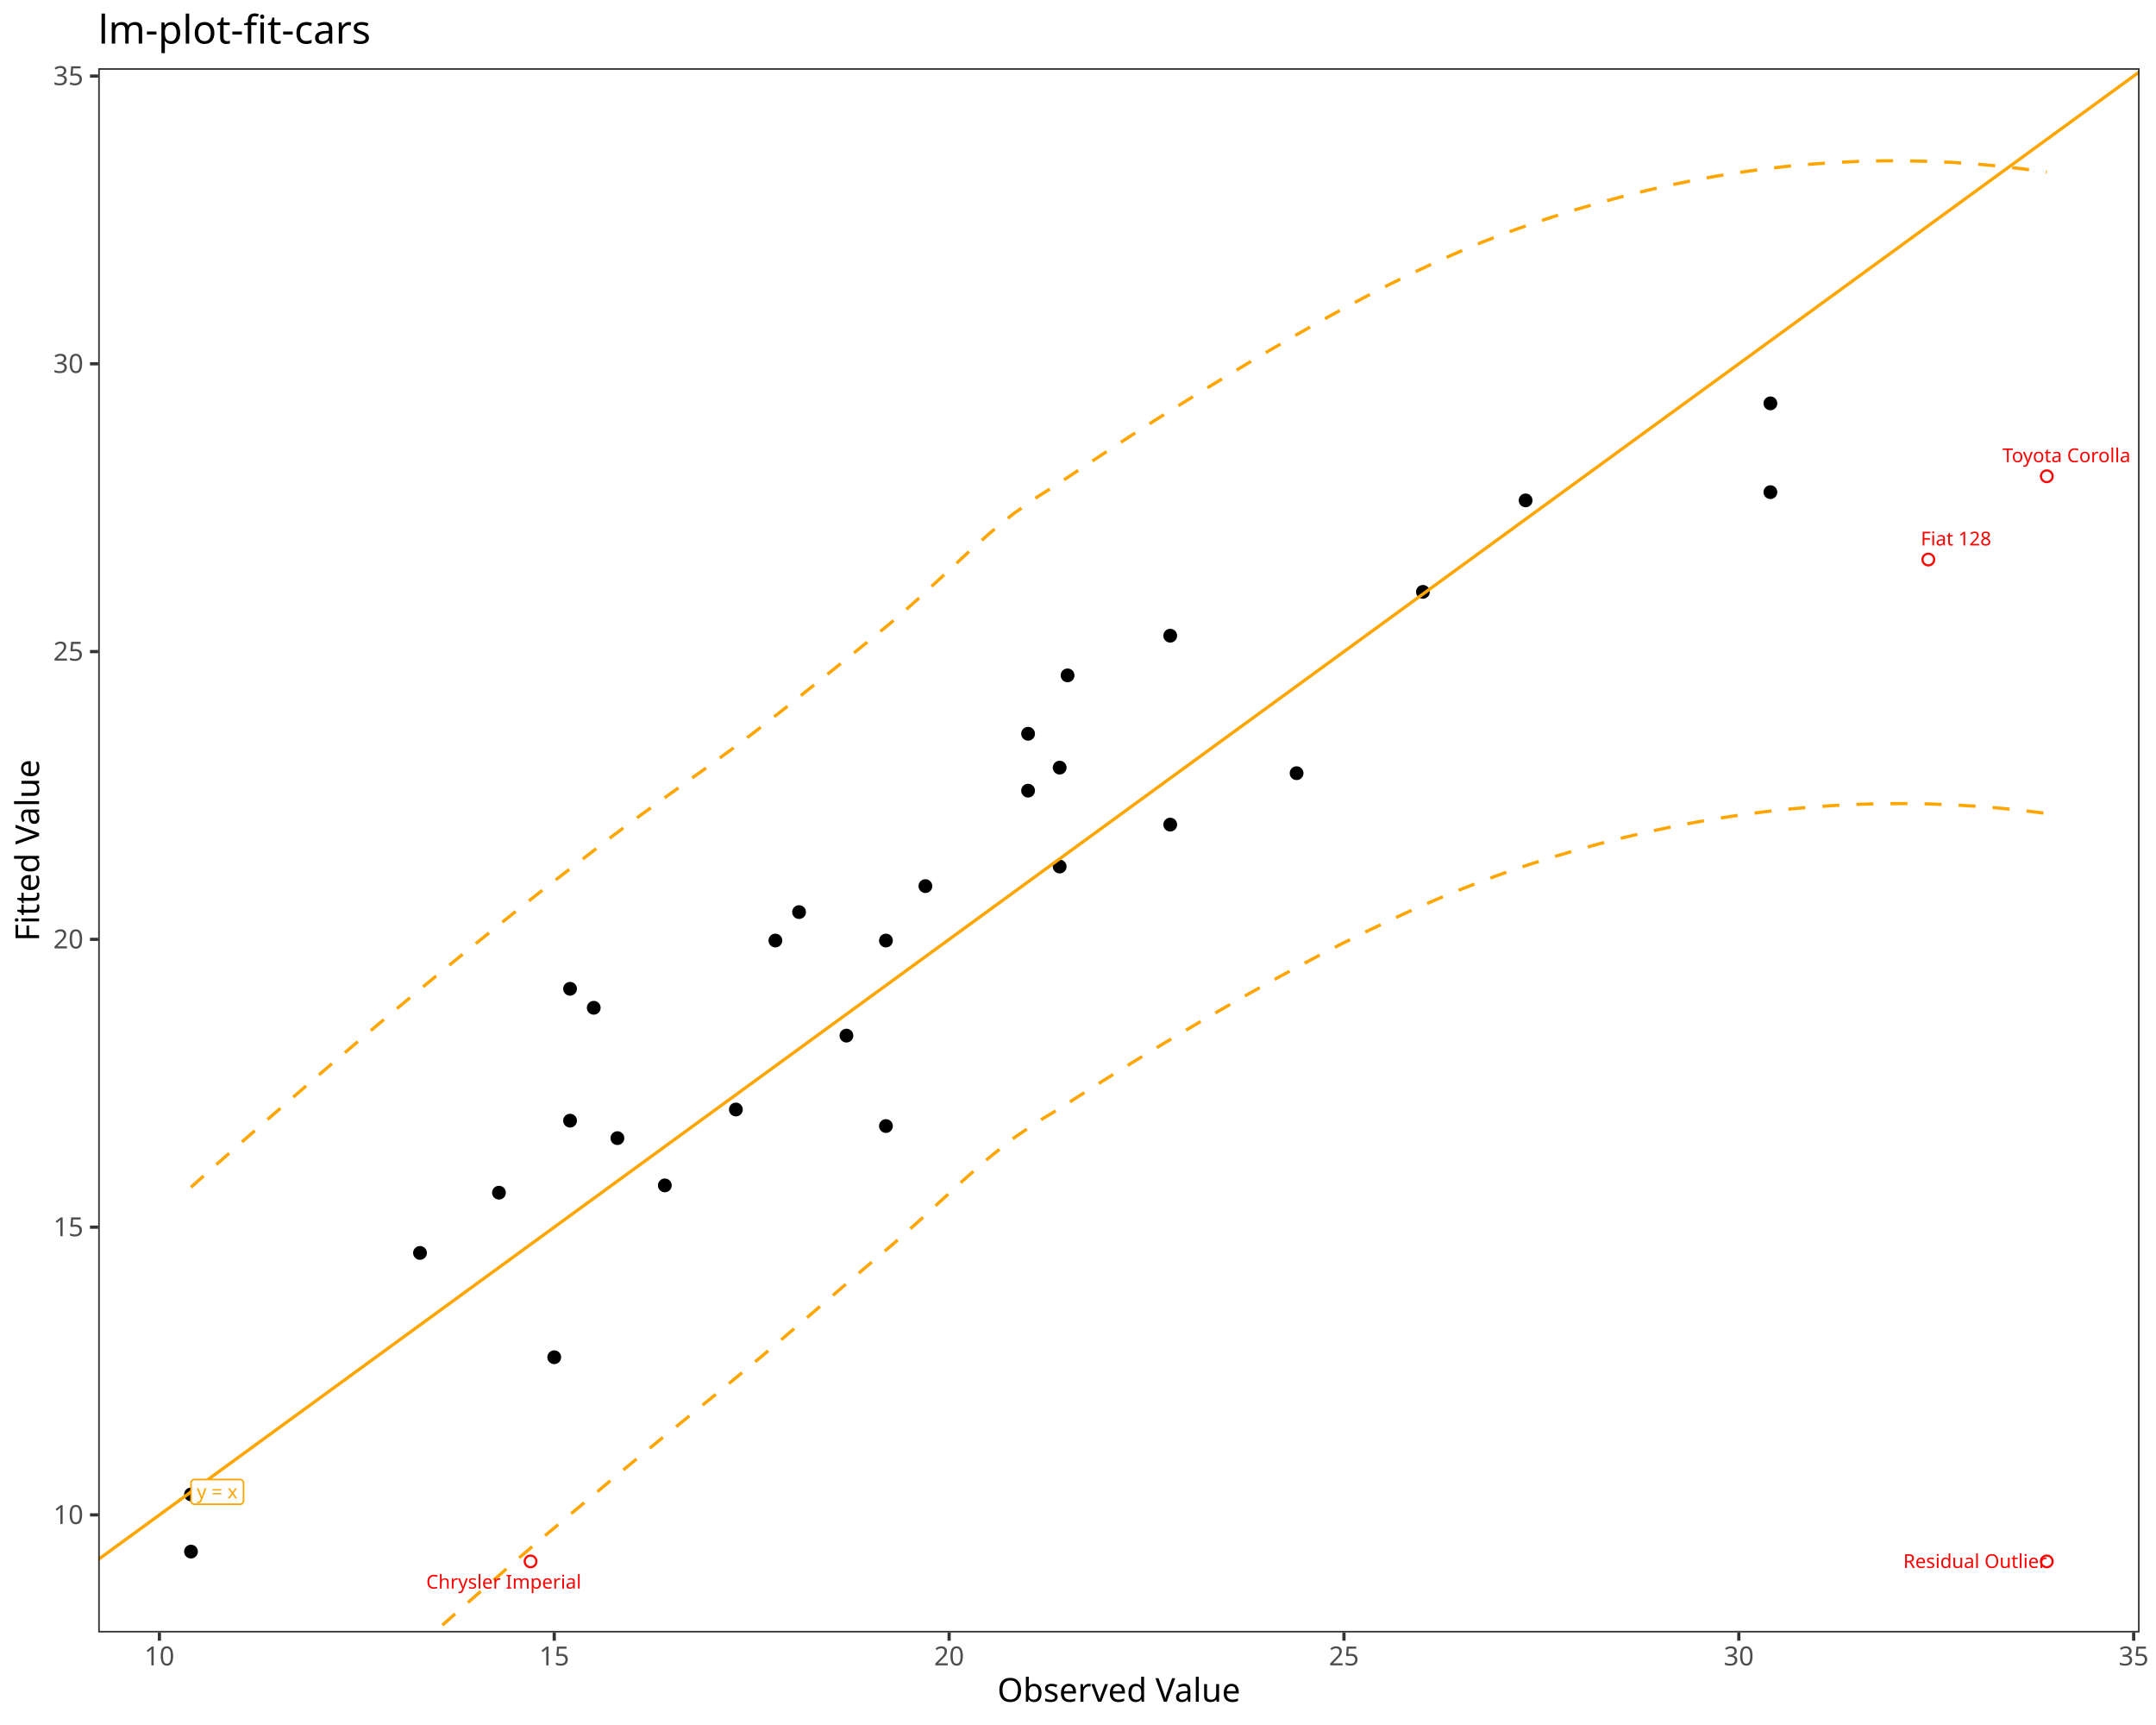
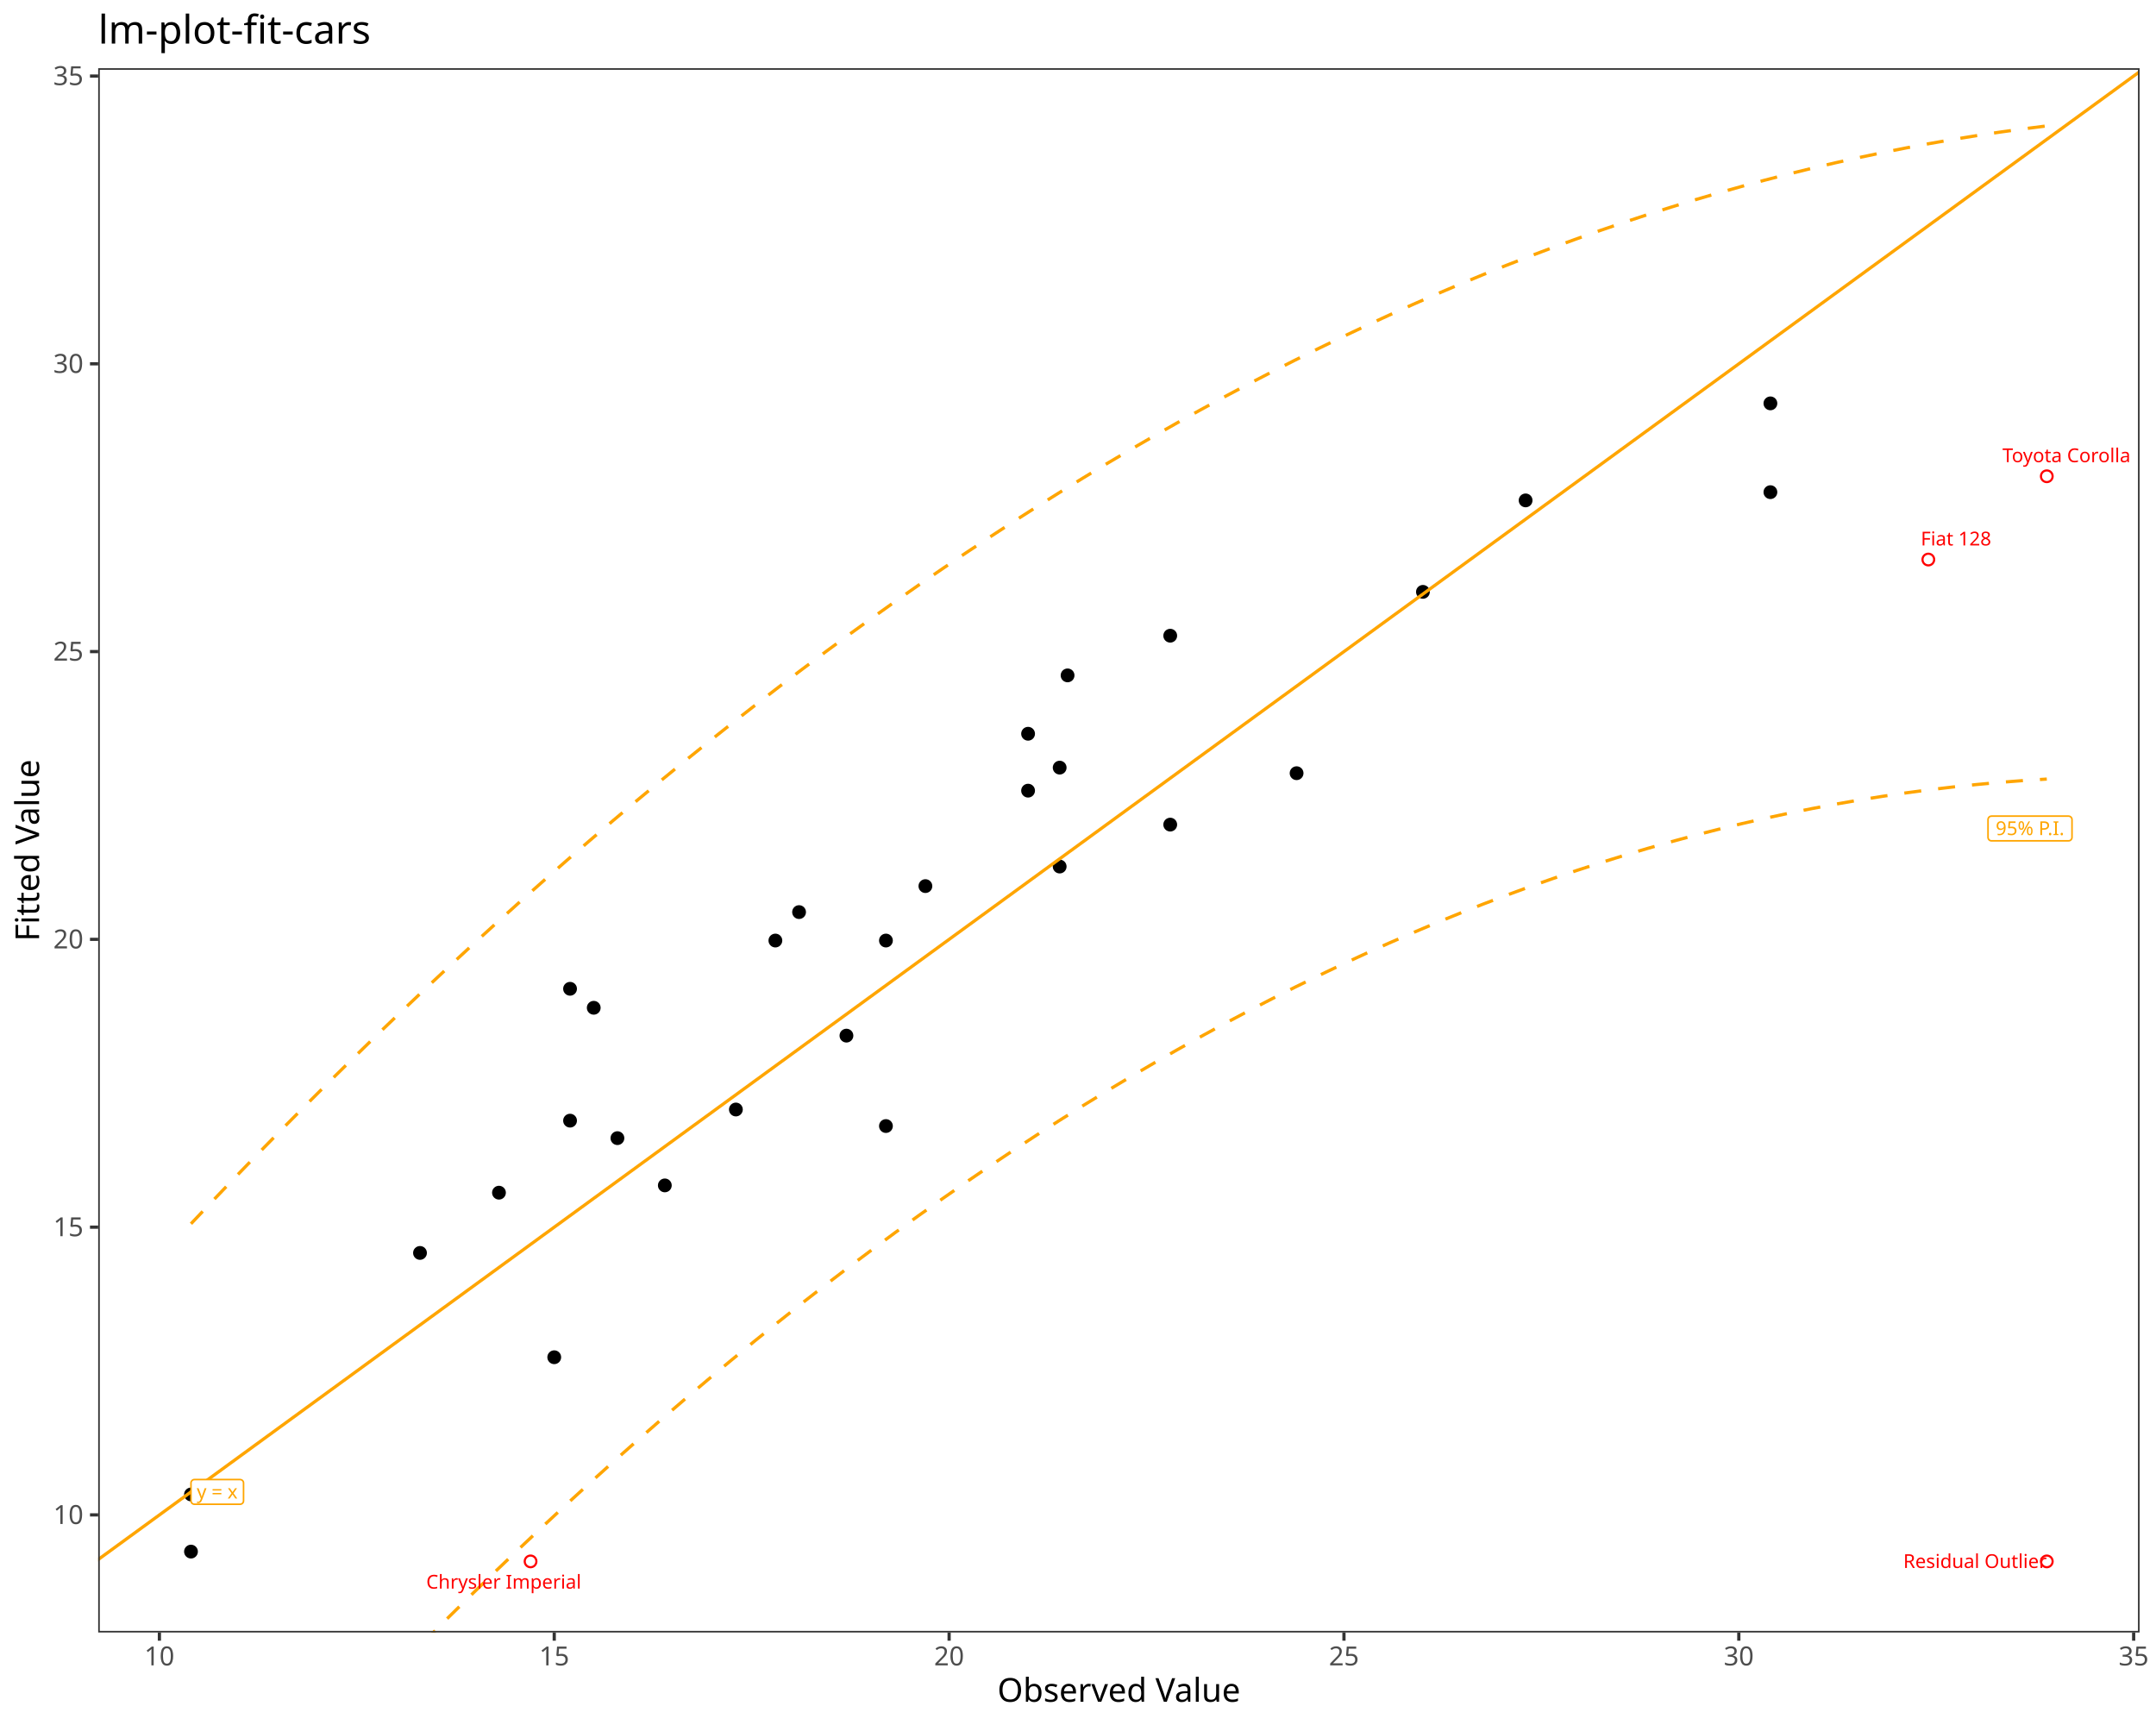
<svg xmlns="http://www.w3.org/2000/svg" class="svglite" data-engine-version="2.0" width="720.00pt" height="576.00pt" viewBox="0 0 720.00 576.00">
  <defs>
    <style type="text/css">
    .svglite line, .svglite polyline, .svglite polygon, .svglite path, .svglite rect, .svglite circle {
      fill: none;
      stroke: #000000;
      stroke-linecap: round;
      stroke-linejoin: round;
      stroke-miterlimit: 10.00;
    }
  </style>
  </defs>
  <rect width="100%" height="100%" style="stroke: none; fill: #FFFFFF;" />
  <defs>
    <clipPath id="cpMC4wMHw3MjAuMDB8MC4wMHw1NzYuMDA=">
      <rect x="0.00" y="0.00" width="720.00" height="576.00" />
    </clipPath>
  </defs>
  <g clip-path="url(#cpMC4wMHw3MjAuMDB8MC4wMHw1NzYuMDA=)">
    <rect x="0.00" y="0.00" width="720.00" height="576.00" style="stroke-width: 1.07; stroke: #FFFFFF; fill: #FFFFFF;" />
  </g>
  <defs>
    <clipPath id="cpMzIuNzl8NzE0LjUyfDIyLjc4fDU0NS4xMQ==">
      <rect x="32.79" y="22.78" width="681.73" height="522.33" />
    </clipPath>
  </defs>
  <g clip-path="url(#cpMzIuNzl8NzE0LjUyfDIyLjc4fDU0NS4xMQ==)">
    <rect x="32.79" y="22.78" width="681.73" height="522.33" style="stroke-width: 1.07; stroke: none; fill: #FFFFFF;" />
    <circle cx="343.33" cy="245.01" r="1.95" style="stroke-width: 0.71; fill: #000000;" />
    <circle cx="343.33" cy="264.01" r="1.95" style="stroke-width: 0.71; fill: #000000;" />
    <circle cx="390.80" cy="212.27" r="1.95" style="stroke-width: 0.71; fill: #000000;" />
    <circle cx="353.88" cy="289.35" r="1.95" style="stroke-width: 0.71; fill: #000000;" />
    <circle cx="282.67" cy="345.81" r="1.95" style="stroke-width: 0.71; fill: #000000;" />
    <circle cx="266.85" cy="304.56" r="1.95" style="stroke-width: 0.71; fill: #000000;" />
    <circle cx="166.63" cy="398.25" r="1.95" style="stroke-width: 0.71; fill: #000000;" />
    <circle cx="433.00" cy="258.18" r="1.95" style="stroke-width: 0.71; fill: #000000;" />
    <circle cx="390.80" cy="275.35" r="1.95" style="stroke-width: 0.71; fill: #000000;" />
    <circle cx="295.86" cy="314.06" r="1.95" style="stroke-width: 0.71; fill: #000000;" />
    <circle cx="258.94" cy="314.06" r="1.95" style="stroke-width: 0.71; fill: #000000;" />
    <circle cx="222.02" cy="395.82" r="1.95" style="stroke-width: 0.71; fill: #000000;" />
    <circle cx="245.75" cy="370.48" r="1.95" style="stroke-width: 0.71; fill: #000000;" />
    <circle cx="190.37" cy="374.20" r="1.95" style="stroke-width: 0.71; fill: #000000;" />
    <circle cx="63.78" cy="499.02" r="1.95" style="stroke-width: 0.71; fill: #000000;" />
    <circle cx="63.78" cy="518.10" r="1.95" style="stroke-width: 0.71; fill: #000000;" />
    <circle cx="177.18" cy="521.37" r="1.95" style="stroke-width: 0.71; stroke: #FF0000;" />
    <circle cx="643.97" cy="186.84" r="1.95" style="stroke-width: 0.71; stroke: #FF0000;" />
    <circle cx="591.23" cy="134.69" r="1.95" style="stroke-width: 0.71; fill: #000000;" />
    <circle cx="683.53" cy="159.03" r="1.95" style="stroke-width: 0.71; stroke: #FF0000;" />
    <circle cx="356.52" cy="225.52" r="1.95" style="stroke-width: 0.71; fill: #000000;" />
    <circle cx="198.28" cy="336.51" r="1.95" style="stroke-width: 0.71; fill: #000000;" />
    <circle cx="190.37" cy="330.17" r="1.95" style="stroke-width: 0.71; fill: #000000;" />
    <circle cx="140.26" cy="418.37" r="1.95" style="stroke-width: 0.71; fill: #000000;" />
    <circle cx="295.86" cy="376.00" r="1.95" style="stroke-width: 0.71; fill: #000000;" />
    <circle cx="509.48" cy="167.09" r="1.95" style="stroke-width: 0.71; fill: #000000;" />
    <circle cx="475.19" cy="197.63" r="1.95" style="stroke-width: 0.71; fill: #000000;" />
    <circle cx="591.23" cy="164.34" r="1.95" style="stroke-width: 0.71; fill: #000000;" />
    <circle cx="206.19" cy="380.04" r="1.95" style="stroke-width: 0.71; fill: #000000;" />
    <circle cx="309.04" cy="295.88" r="1.95" style="stroke-width: 0.71; fill: #000000;" />
    <circle cx="185.09" cy="453.20" r="1.95" style="stroke-width: 0.71; fill: #000000;" />
    <circle cx="353.88" cy="256.32" r="1.95" style="stroke-width: 0.71; fill: #000000;" />
    <line x1="-648.93" y1="1017.55" x2="1396.25" y2="-472.86" style="stroke-width: 1.07; stroke: #FFA500; stroke-linecap: butt;" />
    <polygon points="64.93,502.29 80.18,502.29 80.13,502.29 80.31,502.28 80.50,502.24 80.67,502.18 80.83,502.08 80.97,501.97 81.10,501.83 81.20,501.67 81.27,501.50 81.31,501.32 81.33,501.13 81.33,501.13 81.33,495.19 81.33,495.19 81.31,495.01 81.27,494.83 81.20,494.66 81.10,494.50 80.97,494.36 80.83,494.24 80.67,494.15 80.50,494.09 80.31,494.05 80.18,494.04 64.93,494.04 65.07,494.05 64.89,494.04 64.70,494.06 64.52,494.11 64.36,494.19 64.20,494.30 64.07,494.43 63.96,494.58 63.87,494.74 63.81,494.92 63.78,495.10 63.78,495.19 63.78,501.13 63.78,501.04 63.78,501.23 63.81,501.41 63.87,501.59 63.96,501.75 64.07,501.90 64.20,502.03 64.36,502.13 64.52,502.21 64.70,502.26 64.89,502.29 " style="stroke-width: 0.53; stroke: #FFA500; fill: #FFFFFF;" />
    <text x="65.70" y="500.37" style="font-size: 6.40px; fill: #FFA500; font-family: sans;" textLength="13.71px" lengthAdjust="spacingAndGlyphs">y = x</text>
    <circle cx="683.53" cy="521.37" r="1.95" style="stroke-width: 0.71; stroke: #FF0000;" />
    <text x="683.53" y="523.57" text-anchor="end" style="font-size: 6.40px; fill: #FF0000; font-family: sans;" textLength="50.88px" lengthAdjust="spacingAndGlyphs">Residual Outlier   </text>
-     <polyline points="63.78,396.44 71.63,389.43 79.47,382.48 87.32,375.58 95.16,368.73 103.01,361.93 110.85,355.18 118.70,348.49 126.54,341.84 134.39,335.25 142.23,328.72 150.08,322.26 157.92,315.86 165.77,309.53 173.61,303.22 181.46,296.99 189.30,290.93 197.15,284.88 204.99,278.84 212.84,273.00 220.68,267.30 228.53,261.67 236.37,256.02 244.22,250.29 252.06,244.39 259.91,238.26 267.75,232.01 275.60,225.74 283.44,219.42 291.29,213.07 299.13,206.61 306.97,199.65 314.82,192.37 322.66,185.07 330.51,178.05 338.35,171.62 346.20,166.08 354.04,161.07 361.89,155.86 369.73,150.68 377.58,145.55 385.42,140.52 393.27,135.62 401.11,130.78 408.96,125.99 416.80,121.26 424.65,116.61 432.49,112.05 440.34,107.60 448.18,103.27 456.03,99.09 463.87,95.05 471.72,91.19 479.56,87.51 487.41,84.03 495.25,80.76 503.10,77.73 510.94,74.93 518.79,72.33 526.63,69.89 534.48,67.61 542.32,65.49 550.17,63.54 558.01,61.76 565.86,60.15 573.70,58.72 581.55,57.47 589.39,56.39 597.24,55.50 605.08,54.79 612.93,54.25 620.77,53.89 628.62,53.71 636.46,53.71 644.31,53.89 652.15,54.24 660.00,54.78 667.84,55.50 675.69,56.41 683.53,57.49 " style="stroke-width: 1.07; stroke: #FFA500; stroke-dasharray: 5.69,5.69; stroke-linecap: butt;" />
-     <polyline points="63.78,619.48 71.63,612.10 79.47,604.76 87.32,597.46 95.16,590.20 103.01,582.98 110.85,575.80 118.70,568.67 126.54,561.58 134.39,554.53 142.23,547.52 150.08,540.57 157.92,533.66 165.77,526.80 173.61,519.98 181.46,513.24 189.30,506.64 197.15,500.06 204.99,493.46 212.84,486.96 220.68,480.54 228.53,474.16 236.37,467.77 244.22,461.34 252.06,454.83 259.91,448.20 267.75,441.48 275.60,434.73 283.44,427.99 291.29,421.30 299.13,414.65 306.97,407.65 314.82,400.42 322.66,393.25 330.51,386.40 338.35,380.14 346.20,374.77 354.04,370.02 361.89,364.99 369.73,360.03 377.58,355.14 385.42,350.35 393.27,345.64 401.11,341.01 408.96,336.45 416.80,331.97 424.65,327.58 432.49,323.30 440.34,319.13 448.18,315.09 456.03,311.19 463.87,307.43 471.72,303.83 479.56,300.40 487.41,297.15 495.25,294.09 503.10,291.23 510.94,288.59 518.79,286.12 526.63,283.81 534.48,281.65 542.32,279.66 550.17,277.82 558.01,276.14 565.86,274.63 573.70,273.27 581.55,272.08 589.39,271.05 597.24,270.18 605.08,269.48 612.93,268.94 620.77,268.57 628.62,268.36 636.46,268.32 644.31,268.45 652.15,268.75 660.00,269.22 667.84,269.85 675.69,270.65 683.53,271.63 " style="stroke-width: 1.07; stroke: #FFA500; stroke-dasharray: 5.69,5.69; stroke-linecap: butt;" />
+     <polyline points="63.78,408.63 71.63,400.35 79.47,392.15 87.32,384.05 95.16,376.05 103.01,368.14 110.85,360.32 118.70,352.60 126.54,344.96 134.39,337.43 142.23,329.98 150.08,322.63 157.92,315.37 165.77,308.21 173.61,301.14 181.46,294.16 189.30,287.28 197.15,280.49 204.99,273.79 212.84,267.19 220.68,260.68 228.53,254.26 236.37,247.94 244.22,241.71 252.06,235.58 259.91,229.53 267.75,223.58 275.60,217.73 283.44,211.97 291.29,206.30 299.13,200.72 306.97,195.24 314.82,189.85 322.66,184.56 330.51,179.36 338.35,174.25 346.20,169.24 354.04,164.32 361.89,159.49 369.73,154.75 377.58,150.11 385.42,145.57 393.27,141.11 401.11,136.75 408.96,132.49 416.80,128.31 424.65,124.23 432.49,120.25 440.34,116.36 448.18,112.56 456.03,108.85 463.87,105.24 471.72,101.72 479.56,98.29 487.41,94.96 495.25,91.72 503.10,88.58 510.94,85.53 518.79,82.57 526.63,79.71 534.48,76.93 542.32,74.26 550.17,71.67 558.01,69.18 565.86,66.78 573.70,64.48 581.55,62.27 589.39,60.15 597.24,58.13 605.08,56.20 612.93,54.36 620.77,52.62 628.62,50.97 636.46,49.41 644.31,47.95 652.15,46.58 660.00,45.31 667.84,44.12 675.69,43.04 683.53,42.04 " style="stroke-width: 1.07; stroke: #FFA500; stroke-dasharray: 5.69,5.69; stroke-linecap: butt;" />
+     <polyline points="63.78,631.83 71.63,622.92 79.47,614.12 87.32,605.42 95.16,596.84 103.01,588.36 110.85,579.99 118.70,571.73 126.54,563.57 134.39,555.52 142.23,547.59 150.08,539.75 157.92,532.03 165.77,524.41 173.61,516.91 181.46,509.51 189.30,502.21 197.15,495.03 204.99,487.95 212.84,480.99 220.68,474.12 228.53,467.37 236.37,460.73 244.22,454.19 252.06,447.76 259.91,441.44 267.75,435.22 275.60,429.12 283.44,423.12 291.29,417.23 299.13,411.44 306.97,405.77 314.82,400.20 322.66,394.74 330.51,389.39 338.35,384.15 346.20,379.01 354.04,373.98 361.89,369.06 369.73,364.25 377.58,359.54 385.42,354.95 393.27,350.46 401.11,346.08 408.96,341.80 416.80,337.64 424.65,333.58 432.49,329.63 440.34,325.79 448.18,322.05 456.03,318.43 463.87,314.91 471.72,311.50 479.56,308.19 487.41,305.00 495.25,301.91 503.10,298.93 510.94,296.06 518.79,293.29 526.63,290.64 534.48,288.09 542.32,285.65 550.17,283.31 558.01,281.09 565.86,278.97 573.70,276.96 581.55,275.06 589.39,273.26 597.24,271.58 605.08,270.00 612.93,268.53 620.77,267.17 628.62,265.91 636.46,264.76 644.31,263.72 652.15,262.79 660.00,261.97 667.84,261.25 675.69,260.64 683.53,260.14 " style="stroke-width: 1.07; stroke: #FFA500; stroke-dasharray: 5.69,5.69; stroke-linecap: butt;" />
+     <polygon points="665.06,280.76 690.79,280.76 690.75,280.76 690.93,280.75 691.11,280.72 691.29,280.65 691.45,280.56 691.59,280.44 691.71,280.30 691.81,280.14 691.89,279.97 691.93,279.79 691.95,279.61 691.95,279.61 691.95,273.67 691.95,273.67 691.93,273.48 691.89,273.30 691.81,273.13 691.71,272.97 691.59,272.84 691.45,272.72 691.29,272.63 691.11,272.56 690.93,272.52 690.79,272.51 665.06,272.51 665.20,272.52 665.01,272.52 664.83,272.54 664.65,272.59 664.48,272.67 664.33,272.77 664.19,272.90 664.08,273.05 664.00,273.22 663.94,273.39 663.91,273.57 663.90,273.67 663.90,279.61 663.91,279.52 663.91,279.70 663.94,279.88 664.00,280.06 664.08,280.22 664.19,280.37 664.33,280.50 664.48,280.61 664.65,280.69 664.83,280.74 665.01,280.76 " style="stroke-width: 0.53; stroke: #FFA500; fill: #FFFFFF;" />
+     <text x="677.92" y="278.84" text-anchor="middle" style="font-size: 6.40px; fill: #FFA500; font-family: sans;" textLength="24.20px" lengthAdjust="spacingAndGlyphs">95% P.I.</text>
    <text x="168.23" y="530.46" text-anchor="middle" style="font-size: 6.40px; fill: #FF0000; font-family: sans;" textLength="48.39px" lengthAdjust="spacingAndGlyphs">Chrysler Imperial</text>
    <text x="653.21" y="182.13" text-anchor="middle" style="font-size: 6.40px; fill: #FF0000; font-family: sans;" textLength="23.13px" lengthAdjust="spacingAndGlyphs">Fiat 128</text>
    <text x="690.10" y="154.33" text-anchor="middle" style="font-size: 6.40px; fill: #FF0000; font-family: sans;" textLength="41.63px" lengthAdjust="spacingAndGlyphs">Toyota Corolla</text>
    <rect x="32.79" y="22.78" width="681.73" height="522.33" style="stroke-width: 1.07; stroke: #333333;" />
  </g>
  <g clip-path="url(#cpMC4wMHw3MjAuMDB8MC4wMHw1NzYuMDA=)">
    <text x="27.86" y="508.88" text-anchor="end" style="font-size: 8.80px; fill: #4D4D4D; font-family: sans;" textLength="9.79px" lengthAdjust="spacingAndGlyphs">10</text>
    <text x="27.86" y="412.79" text-anchor="end" style="font-size: 8.80px; fill: #4D4D4D; font-family: sans;" textLength="9.79px" lengthAdjust="spacingAndGlyphs">15</text>
    <text x="27.86" y="316.69" text-anchor="end" style="font-size: 8.80px; fill: #4D4D4D; font-family: sans;" textLength="9.79px" lengthAdjust="spacingAndGlyphs">20</text>
    <text x="27.86" y="220.60" text-anchor="end" style="font-size: 8.80px; fill: #4D4D4D; font-family: sans;" textLength="9.79px" lengthAdjust="spacingAndGlyphs">25</text>
    <text x="27.86" y="124.51" text-anchor="end" style="font-size: 8.80px; fill: #4D4D4D; font-family: sans;" textLength="9.79px" lengthAdjust="spacingAndGlyphs">30</text>
    <text x="27.86" y="28.41" text-anchor="end" style="font-size: 8.80px; fill: #4D4D4D; font-family: sans;" textLength="9.79px" lengthAdjust="spacingAndGlyphs">35</text>
    <polyline points="30.05,505.85 32.79,505.85 " style="stroke-width: 1.07; stroke: #333333; stroke-linecap: butt;" />
    <polyline points="30.05,409.76 32.79,409.76 " style="stroke-width: 1.07; stroke: #333333; stroke-linecap: butt;" />
    <polyline points="30.05,313.66 32.79,313.66 " style="stroke-width: 1.07; stroke: #333333; stroke-linecap: butt;" />
    <polyline points="30.05,217.57 32.79,217.57 " style="stroke-width: 1.07; stroke: #333333; stroke-linecap: butt;" />
    <polyline points="30.05,121.48 32.79,121.48 " style="stroke-width: 1.07; stroke: #333333; stroke-linecap: butt;" />
    <polyline points="30.05,25.39 32.79,25.39 " style="stroke-width: 1.07; stroke: #333333; stroke-linecap: butt;" />
    <polyline points="53.23,547.85 53.23,545.11 " style="stroke-width: 1.07; stroke: #333333; stroke-linecap: butt;" />
    <polyline points="185.09,547.85 185.09,545.11 " style="stroke-width: 1.07; stroke: #333333; stroke-linecap: butt;" />
    <polyline points="316.96,547.85 316.96,545.11 " style="stroke-width: 1.07; stroke: #333333; stroke-linecap: butt;" />
    <polyline points="448.82,547.85 448.82,545.11 " style="stroke-width: 1.07; stroke: #333333; stroke-linecap: butt;" />
    <polyline points="580.68,547.85 580.68,545.11 " style="stroke-width: 1.07; stroke: #333333; stroke-linecap: butt;" />
    <polyline points="712.54,547.85 712.54,545.11 " style="stroke-width: 1.07; stroke: #333333; stroke-linecap: butt;" />
    <text x="53.23" y="556.10" text-anchor="middle" style="font-size: 8.80px; fill: #4D4D4D; font-family: sans;" textLength="9.79px" lengthAdjust="spacingAndGlyphs">10</text>
    <text x="185.09" y="556.10" text-anchor="middle" style="font-size: 8.80px; fill: #4D4D4D; font-family: sans;" textLength="9.79px" lengthAdjust="spacingAndGlyphs">15</text>
    <text x="316.96" y="556.10" text-anchor="middle" style="font-size: 8.80px; fill: #4D4D4D; font-family: sans;" textLength="9.79px" lengthAdjust="spacingAndGlyphs">20</text>
    <text x="448.82" y="556.10" text-anchor="middle" style="font-size: 8.80px; fill: #4D4D4D; font-family: sans;" textLength="9.79px" lengthAdjust="spacingAndGlyphs">25</text>
    <text x="580.68" y="556.10" text-anchor="middle" style="font-size: 8.80px; fill: #4D4D4D; font-family: sans;" textLength="9.79px" lengthAdjust="spacingAndGlyphs">30</text>
    <text x="712.54" y="556.10" text-anchor="middle" style="font-size: 8.80px; fill: #4D4D4D; font-family: sans;" textLength="9.79px" lengthAdjust="spacingAndGlyphs">35</text>
    <text x="373.66" y="568.24" text-anchor="middle" style="font-size: 11.00px; font-family: sans;" textLength="78.90px" lengthAdjust="spacingAndGlyphs">Observed Value</text>
    <text transform="translate(13.05,283.95) rotate(-90)" text-anchor="middle" style="font-size: 11.00px; font-family: sans;" textLength="58.70px" lengthAdjust="spacingAndGlyphs">Fitted Value</text>
    <text x="32.79" y="14.56" style="font-size: 13.20px; font-family: sans;" textLength="83.61px" lengthAdjust="spacingAndGlyphs">lm-plot-fit-cars</text>
  </g>
</svg>
